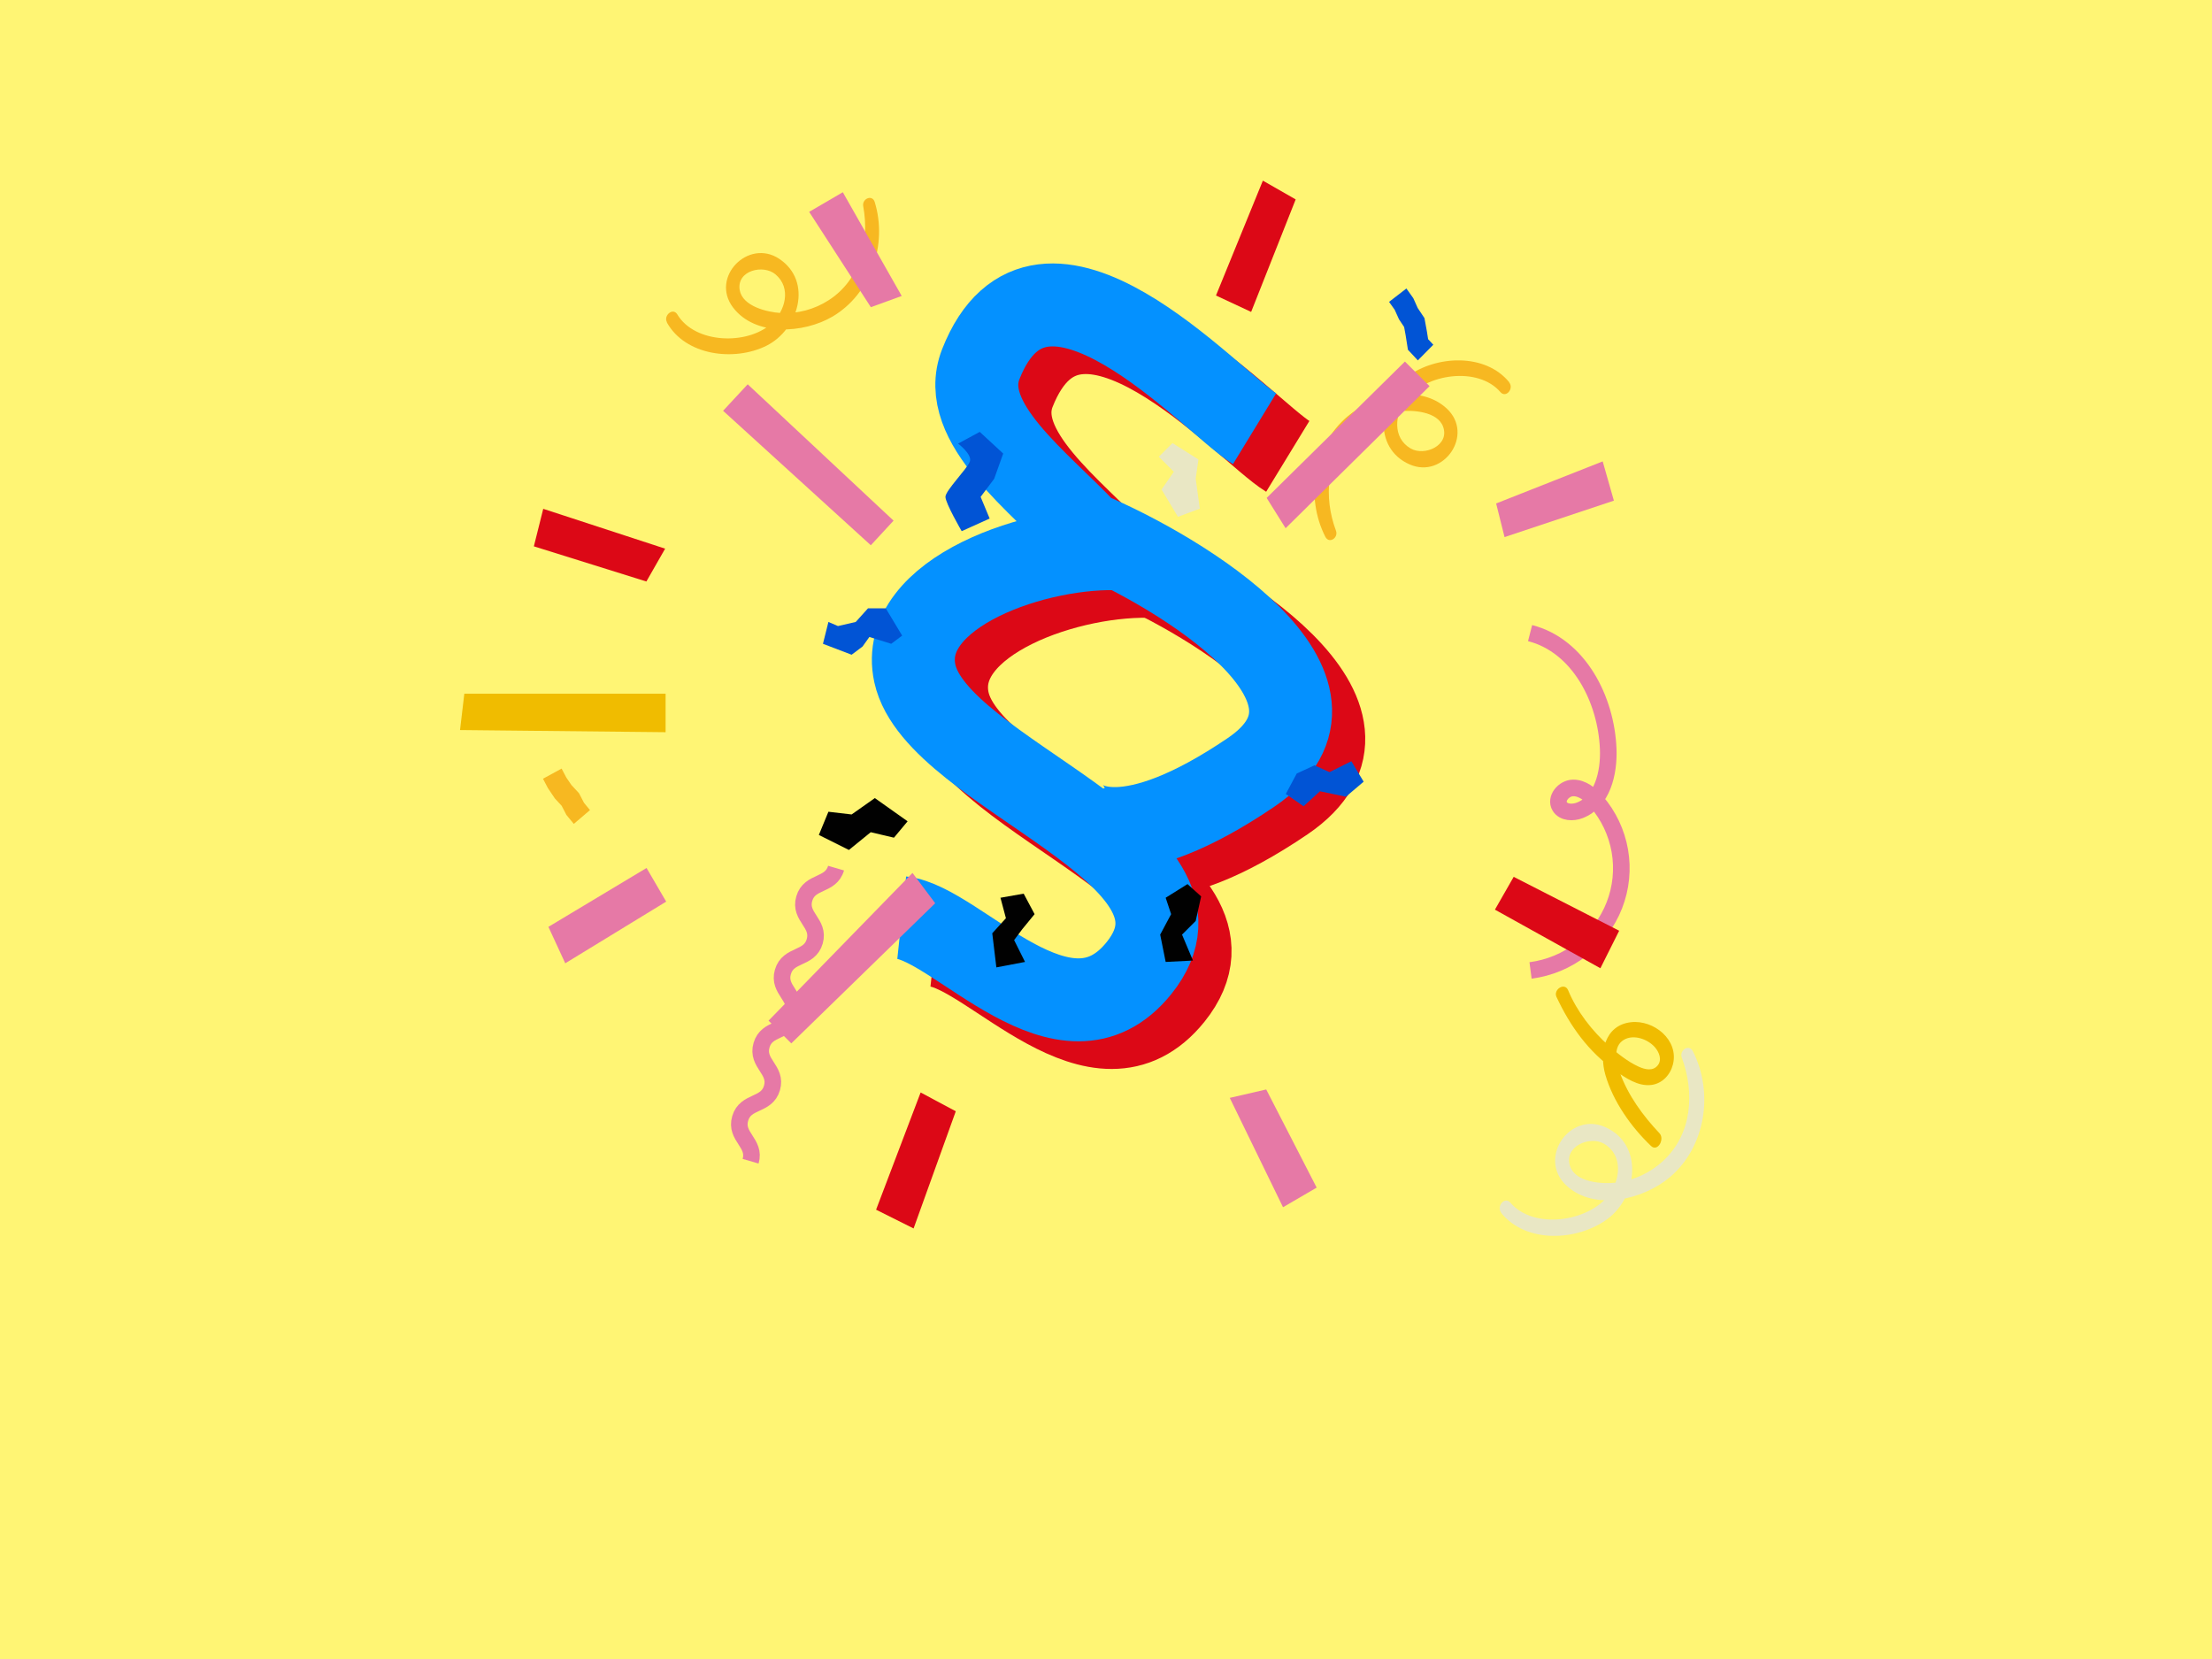
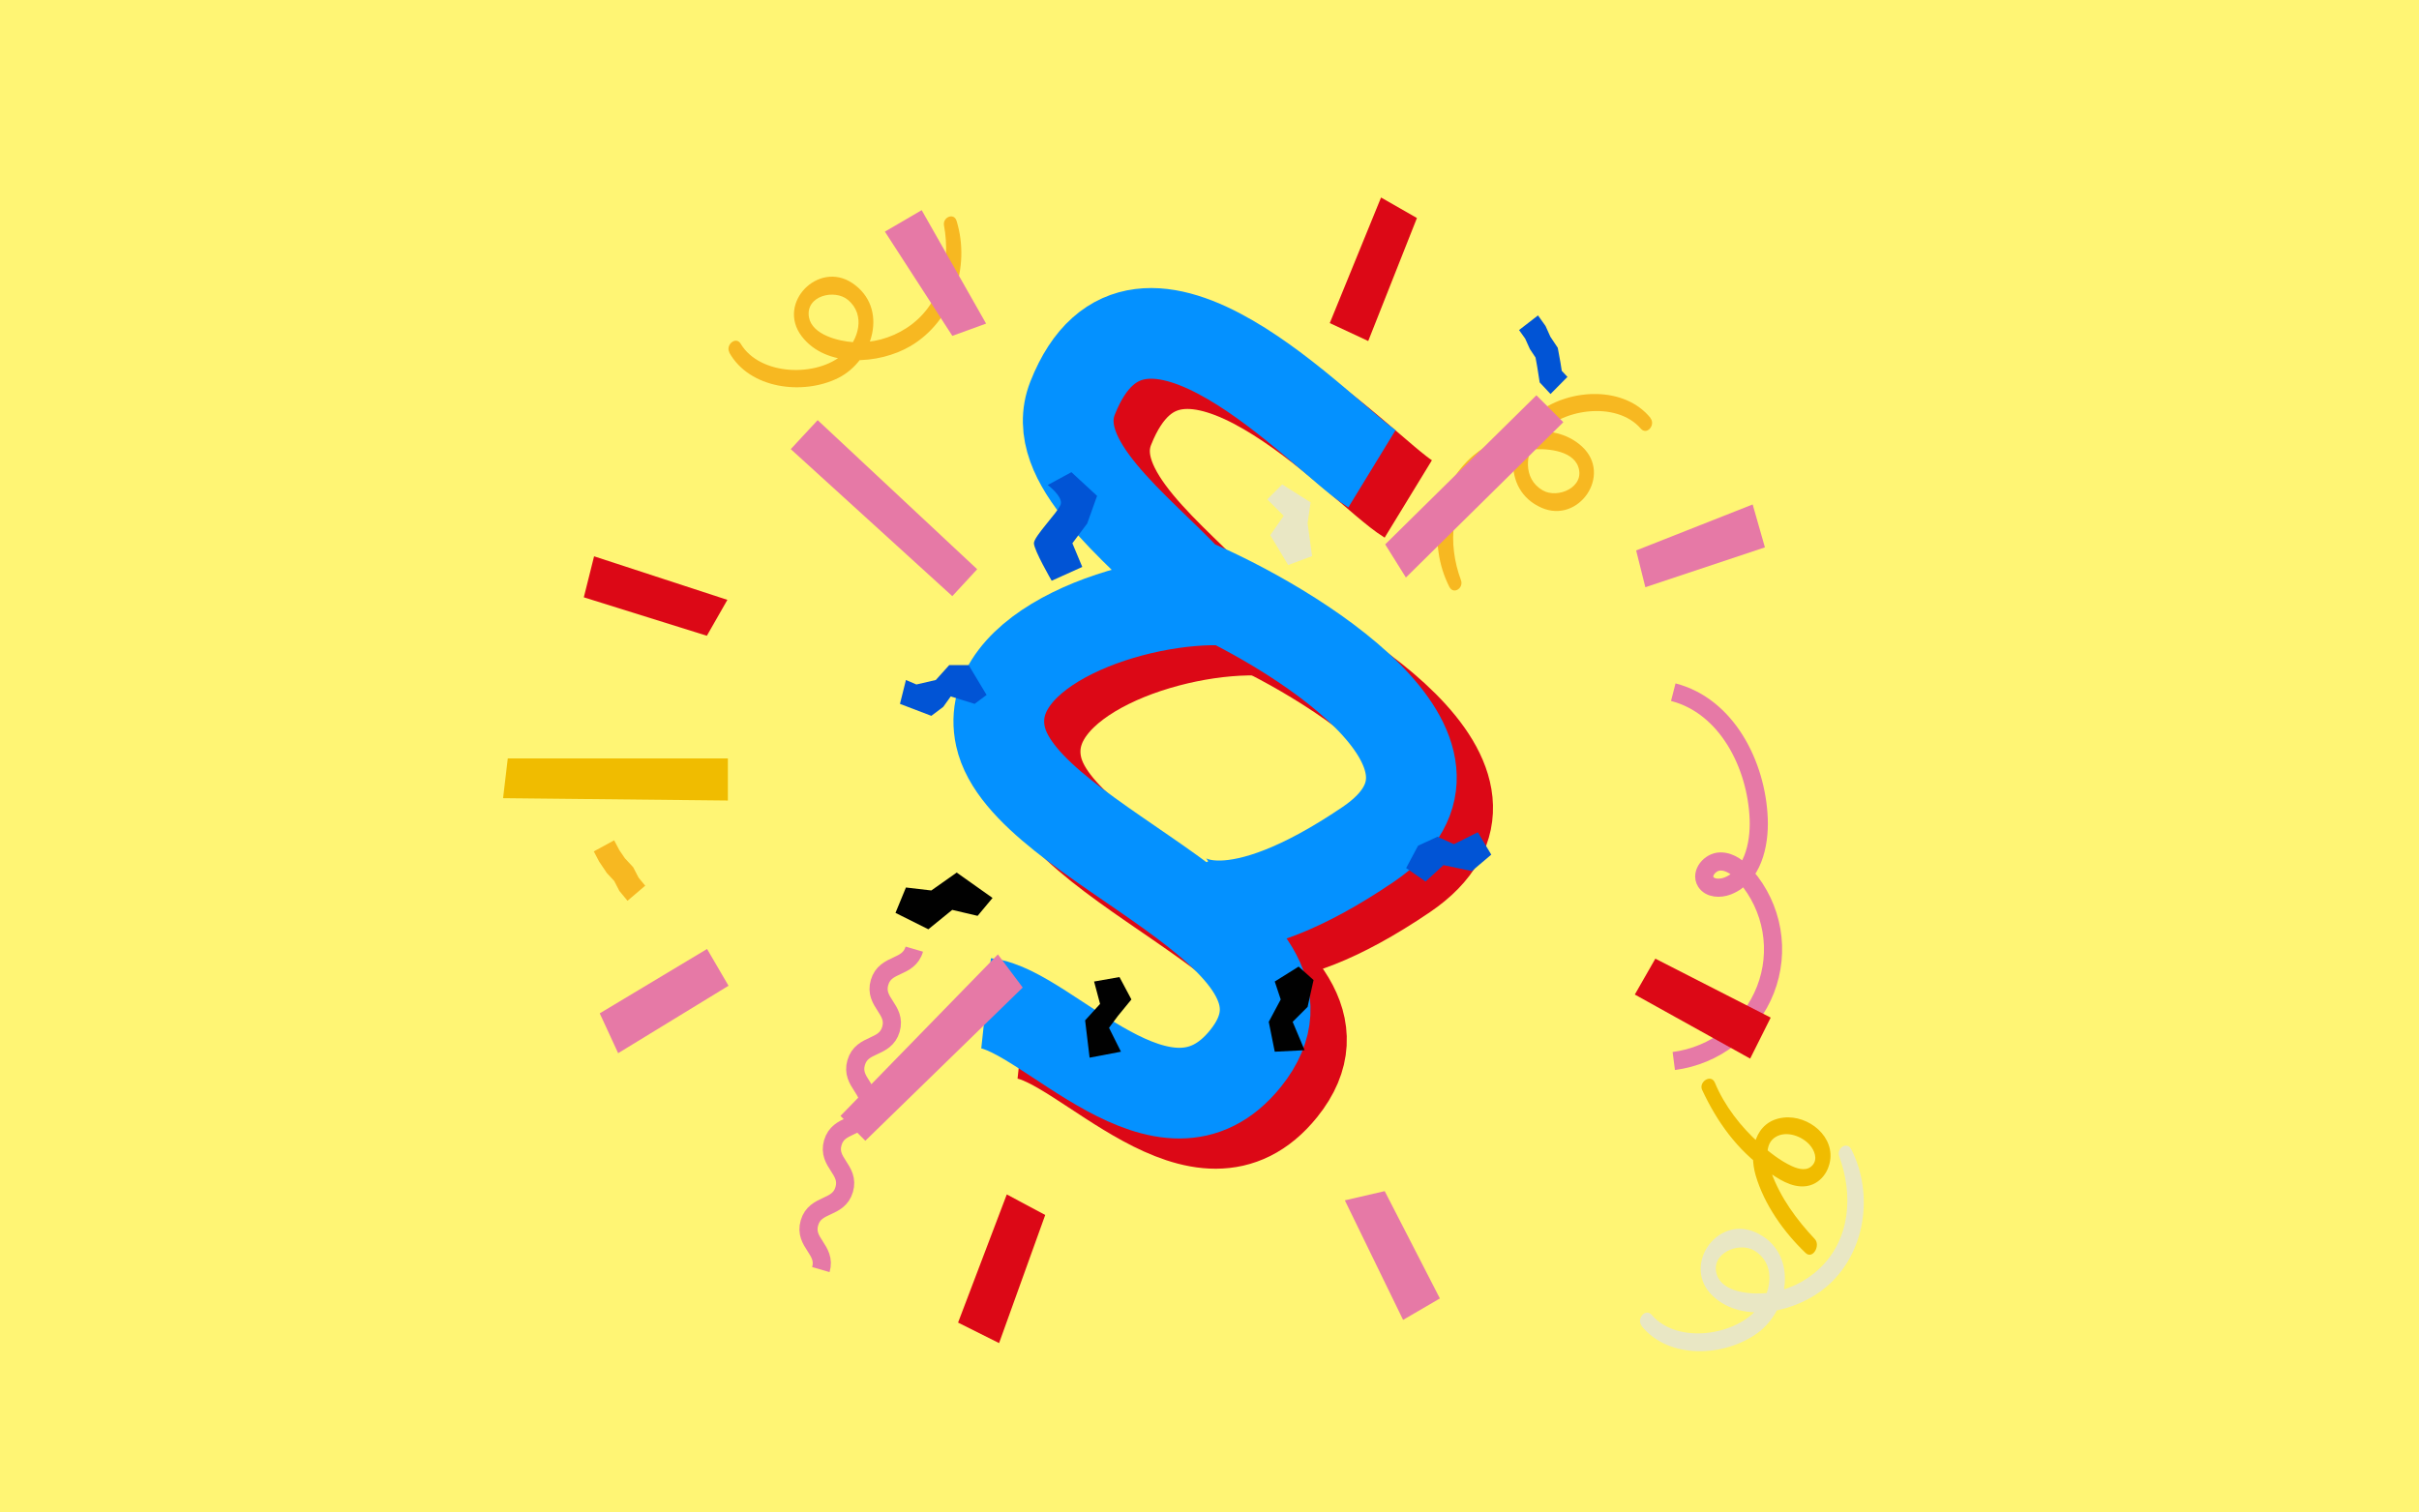
- <svg xmlns="http://www.w3.org/2000/svg" width="800" height="600" viewBox="0 0 800 600" fill="none" version="1.1" id="svg68">
+ <svg xmlns="http://www.w3.org/2000/svg" width="800" height="500" viewBox="0 0 800 500" fill="none" version="1.1" id="svg68">
  <defs id="defs72" />
-   <rect width="811.6" height="608.7" fill="#e9e7c4" id="rect2" x="-5.886" y="-0.859" style="fill:#fff574;fill-opacity:1;stroke-width:1.54" />
+   <rect width="811.6" height="510" fill="#e9e7c4" id="rect2" x="-5.886" y="-0.859" style="fill:#fff574;fill-opacity:1;stroke-width:1.409" />
  <path d="m 465.739,165.046 c -15.315,-9.351 -77.027,-79.149 -99.021,-23.348 -8.345,21.171 21.518,42.798 38.425,60.965 34.058,14.29 103.585,56.643 59.32,86.673 -44.265,30.031 -62.884,20.279 -66.661,11.65" stroke="#dc0816" stroke-width="30" id="path6" />
  <path d="m 418.307,208.539 c -30.753,-1.731 -81.821,15.766 -75.442,45.028 7.973,36.576 114.512,64.954 81.071,106.545 -26.752,33.272 -65.564,-16.044 -85.818,-18.215" stroke="#dc0816" stroke-width="30" id="path8" />
  <path d="m 453.739,155.046 c -15.315,-9.351 -77.027,-79.149 -99.021,-23.348 -8.345,21.171 21.518,42.798 38.425,60.965 34.058,14.29 103.585,56.643 59.32,86.673 -44.265,30.031 -62.884,20.279 -66.661,11.65" stroke="#0491ff" stroke-width="30" id="path10" />
  <path d="m 406.307,198.539 c -30.753,-1.731 -81.821,15.766 -75.442,45.028 7.973,36.576 114.512,64.954 81.071,106.545 -26.752,33.272 -65.564,-16.044 -85.818,-18.215" stroke="#0491ff" stroke-width="30" id="path12" />
  <path d="m 553.378,228.971 c 17.651,4.528 27.56,23.96 28.254,41.95 0.333,8.689 -2.114,19.01 -10.316,22.163 -2.481,0.955 -5.808,0.843 -7.195,-1.395 -1.761,-2.831 1.42,-6.668 4.787,-6.721 3.368,-0.053 6.249,2.324 8.436,4.851 4.41,5.103 7.343,11.286 8.491,17.896 1.148,6.611 0.468,13.405 -1.969,19.666 -2.437,6.261 -6.539,11.757 -11.876,15.909 -5.336,4.152 -11.709,6.805 -18.445,7.681" stroke="#e679a6" stroke-width="6" stroke-miterlimit="10" id="path14" />
  <path d="m 302.378,313.971 c -1.935,6.607 -9.569,4.414 -11.504,11.035 -1.935,6.62 5.706,8.841 3.777,15.461 -1.928,6.621 -9.568,4.414 -11.503,11.035 -1.935,6.621 5.705,8.841 3.777,15.469 -1.928,6.627 -9.569,4.407 -11.504,11.034 -1.935,6.628 5.706,8.842 3.777,15.462 -1.928,6.621 -9.568,4.414 -11.503,11.042 -1.935,6.627 5.705,8.834 3.777,15.462" stroke="#e679a6" stroke-width="6" stroke-miterlimit="10" id="path16" />
  <path d="m 241.172,116.604 c 6.706,12.043 24.377,14.215 35.985,8.458 11.607,-5.757 16.949,-23.292 4.65,-31.464 -11.179,-7.429 -24.996,6.638 -16.711,17.585 8.066,10.664 25.636,9.389 35.976,3.32 13.967,-8.21 19.983,-26.125 15.289,-41.417 -0.883,-2.874 -4.65,-1.231 -4.169,1.491 2.361,12.727 -1.037,26.618 -12.436,33.963 -5.204,3.38 -11.337,5.011 -17.513,4.658 -4.81,-0.32 -13.698,-2.399 -14.718,-8.293 -1.192,-7.084 8.507,-9.403 12.926,-5.69 5.931,4.983 3.514,13.321 -1.508,17.872 -8.707,7.808 -27.625,7.247 -33.974,-3.361 -1.587,-2.654 -5.121,0.393 -3.743,2.848 z" fill="#f7b821" id="path18" />
  <path d="m 203.111,277.971 1.679,3.193 1.847,2.72 2.763,2.983 1.817,3.497 2.16,2.618 -5.855,4.989 -2.679,-3.248 -1.71,-3.295 -2.443,-2.641 -2.534,-3.761 -1.779,-3.388 z" fill="#f7b821" id="path20" />
  <path d="m 508.642,104.334 2.489,3.494 1.607,3.567 2.434,3.648 0.897,4.891 0.429,2.73 1.88,2.007 -5.593,5.663 -3.589,-3.835 -0.819,-5.192 -0.554,-3.039 -1.864,-2.803 -1.561,-3.453 -2.02,-2.836 z" fill="#0154d5" id="path22" />
  <path d="m 542.9,438.642 c 9.049,11.199 27.582,10.249 38.463,2.222 10.881,-8.027 13.213,-27.059 -0.882,-33.261 -12.813,-5.637 -24.469,11.342 -13.995,21.136 10.198,9.533 28.006,5.049 37.531,-3.071 12.862,-10.938 15.818,-30.526 8.25,-45.435 -1.424,-2.81 -4.995,-0.429 -4.013,2.288 4.712,12.689 3.713,27.615 -6.66,37.241 -4.736,4.42 -10.738,7.207 -17.142,7.959 -4.995,0.539 -14.495,0 -16.601,-5.89 -2.498,-7.084 7.043,-11.224 12.247,-8.195 6.985,4.064 6.002,13.092 1.665,18.688 -7.535,9.608 -27.066,12.452 -35.483,2.667 -2.107,-2.449 -5.187,1.329 -3.33,3.609 z" fill="#e9e7c4" id="path24" />
  <path d="m 545.877,138.295 c -8.682,-10.705 -26.463,-9.796 -36.904,-2.123 -10.44,7.673 -12.676,25.867 0.847,31.795 12.293,5.388 23.477,-10.851 13.428,-20.205 -9.785,-9.113 -26.872,-4.826 -36.01,2.936 -12.341,10.496 -15.177,29.18 -7.916,43.433 1.366,2.678 4.793,0.41 3.85,-2.188 -4.521,-12.129 -3.57,-26.397 6.391,-35.599 4.543,-4.227 10.302,-6.891 16.447,-7.609 4.793,-0.514 13.907,0 15.928,5.631 2.396,6.772 -6.758,10.729 -11.75,7.834 -6.702,-3.885 -5.76,-12.516 -1.598,-17.864 7.229,-9.194 25.961,-11.904 34.044,-2.55 2.021,2.341 4.977,-1.271 3.196,-3.451 z" fill="#f7b821" id="path26" />
  <path d="m 468.6,72.12 -16.109,40.692 -12.716,-5.938 16.957,-41.54 z" fill="#dc0816" id="path28" />
  <path d="m 585.594,336.615 -38.148,-19.494 -6.786,11.867 38.148,21.191 z" fill="#dc0816" id="path30" />
  <path d="m 345.674,401.899 -12.716,-6.786 -16.109,42.389 13.564,6.786 z" fill="#dc0816" id="path32" />
  <path d="m 240.555,198.43 -6.786,11.875 -40.692,-12.716 3.393,-13.564 z" fill="#dc0816" id="path34" />
  <path d="m 458.103,180.078 50.007,-49.318 8.903,8.903 -52.061,51.378 z" fill="#e679a6" id="path36" />
  <path d="m 338.231,326.666 -8.213,-10.963 -52.061,53.431 8.221,8.221 z" fill="#e679a6" id="path38" />
  <path d="m 314.947,197.201 8.221,-8.902 -52.75,-49.318 -8.903,9.585 z" fill="#e679a6" id="path40" />
  <path d="m 240.723,250.871 v 13.936 l -74.345,-0.777 1.554,-13.159 z" fill="#f0bc00" id="path42" />
  <path d="m 354.339,156.192 -7.833,4.241 c 0,0 5.225,3.916 4.242,6.532 -0.983,2.609 -8.816,10.449 -8.816,12.732 0,2.283 5.875,12.407 5.875,12.407 l 10.115,-4.567 -3.266,-7.832 4.899,-6.532 3.266,-9.141 z" fill="#0154d5" id="path44" />
  <path d="m 323.31,302.955 4.939,-5.922 -11.852,-8.395 -8.395,5.922 -8.395,-0.983 -3.457,8.395 10.869,5.43 7.896,-6.421 z" fill="#010101" id="path46" />
  <path d="m 370.226,323.202 -8.395,1.482 1.974,7.404 -4.939,5.439 1.482,12.343 10.369,-1.974 -3.947,-7.904 2.957,-3.948 4.447,-5.43 z" fill="#010101" id="path48" />
  <path d="m 429.476,319.746 -7.896,4.938 1.974,5.93 -3.956,7.405 1.982,9.877 9.87,-0.499 -3.948,-9.378 4.939,-4.939 1.974,-8.887 z" fill="#010101" id="path50" />
  <path d="m 471.454,291.603 -6.421,-4.448 3.948,-7.404 6.421,-2.965 5.431,2.466 7.903,-3.948 4.448,7.404 -6.422,5.438 -9.386,-1.974 z" fill="#0154d5" id="path52" />
  <path d="m 433.924,183.954 -7.904,2.957 -5.922,-9.87 4.44,-6.421 -5.431,-5.431 4.939,-4.938 9.386,5.921 -0.991,6.913 z" fill="#e9e7c4" id="path54" />
  <path d="m 322.32,232.836 3.955,-2.957 -5.929,-9.878 h -6.414 l -4.447,4.939 -6.421,1.483 -3.457,-1.483 -1.974,7.896 10.369,3.956 3.948,-2.965 2.474,-3.456 z" fill="#0154d5" id="path56" />
  <path d="m 304.814,69.52 21.301,37.521 -11.162,4.059 -22.308,-34.477 z" fill="#e679a6" id="path58" />
  <path d="m 233.833,313.911 -35.492,21.293 6.088,13.184 36.506,-22.309 z" fill="#e679a6" id="path60" />
  <path d="m 444.761,397.063 19.264,39.55 12.168,-7.095 -18.249,-35.499 z" fill="#e679a6" id="path62" />
  <path d="m 544.142,194.251 -3.044,-12.168 38.536,-15.213 4.051,14.198 z" fill="#e679a6" id="path64" />
  <path d="m 567.148,358.163 c 3.139,7.579 8.601,14.634 14.705,20.049 3.203,2.838 6.834,5.747 10.75,7.539 2.275,1.039 5.121,1.76 6.921,-0.42 1.68,-2.038 0.507,-4.836 -0.991,-6.564 -2.513,-2.894 -7.595,-4.804 -11.186,-2.735 -4.146,2.394 -2.846,8.173 -1.53,11.844 2.989,8.292 8.364,15.625 14.357,21.983 1.998,2.116 -0.674,6.873 -3.052,4.598 -7.191,-6.858 -13.683,-16.022 -16.498,-25.662 -2.291,-7.84 -0.404,-18.003 9.228,-19.097 8.3,-0.944 17.401,6.437 15.189,15.26 -0.951,3.782 -3.852,6.937 -7.816,7.428 -4.804,0.595 -9.355,-2.552 -13.081,-5.192 -9.679,-6.858 -16.259,-16.038 -21.222,-26.653 -1.244,-2.616 2.949,-5.454 4.226,-2.378 z" fill="#f0bc00" id="path66" />
</svg>
